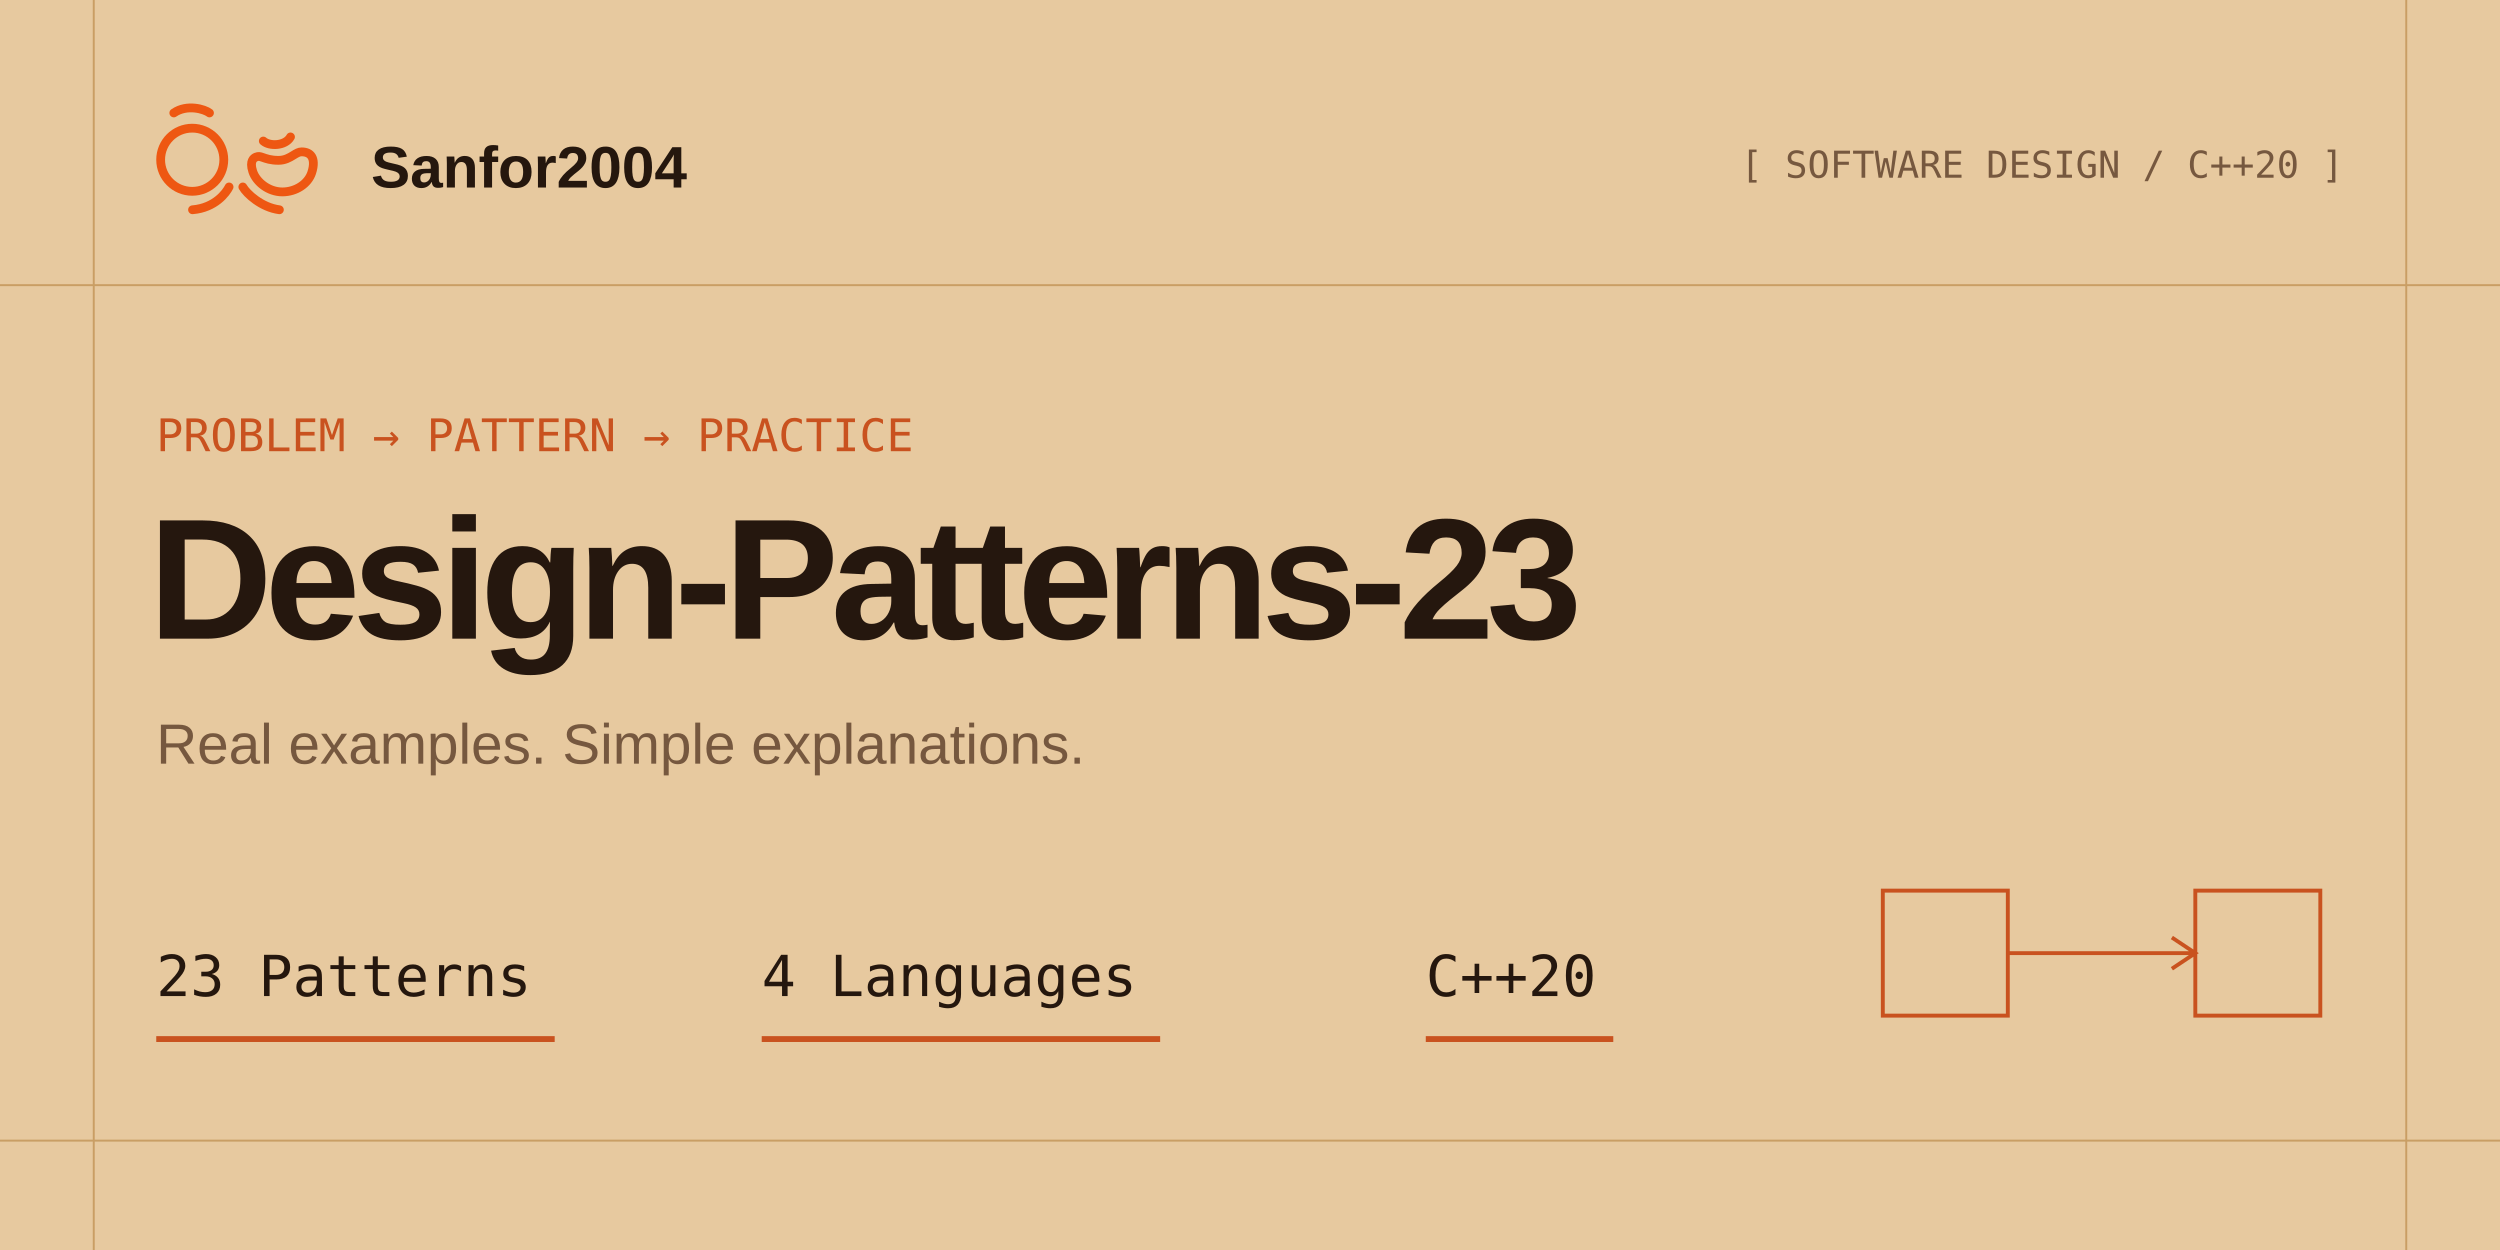
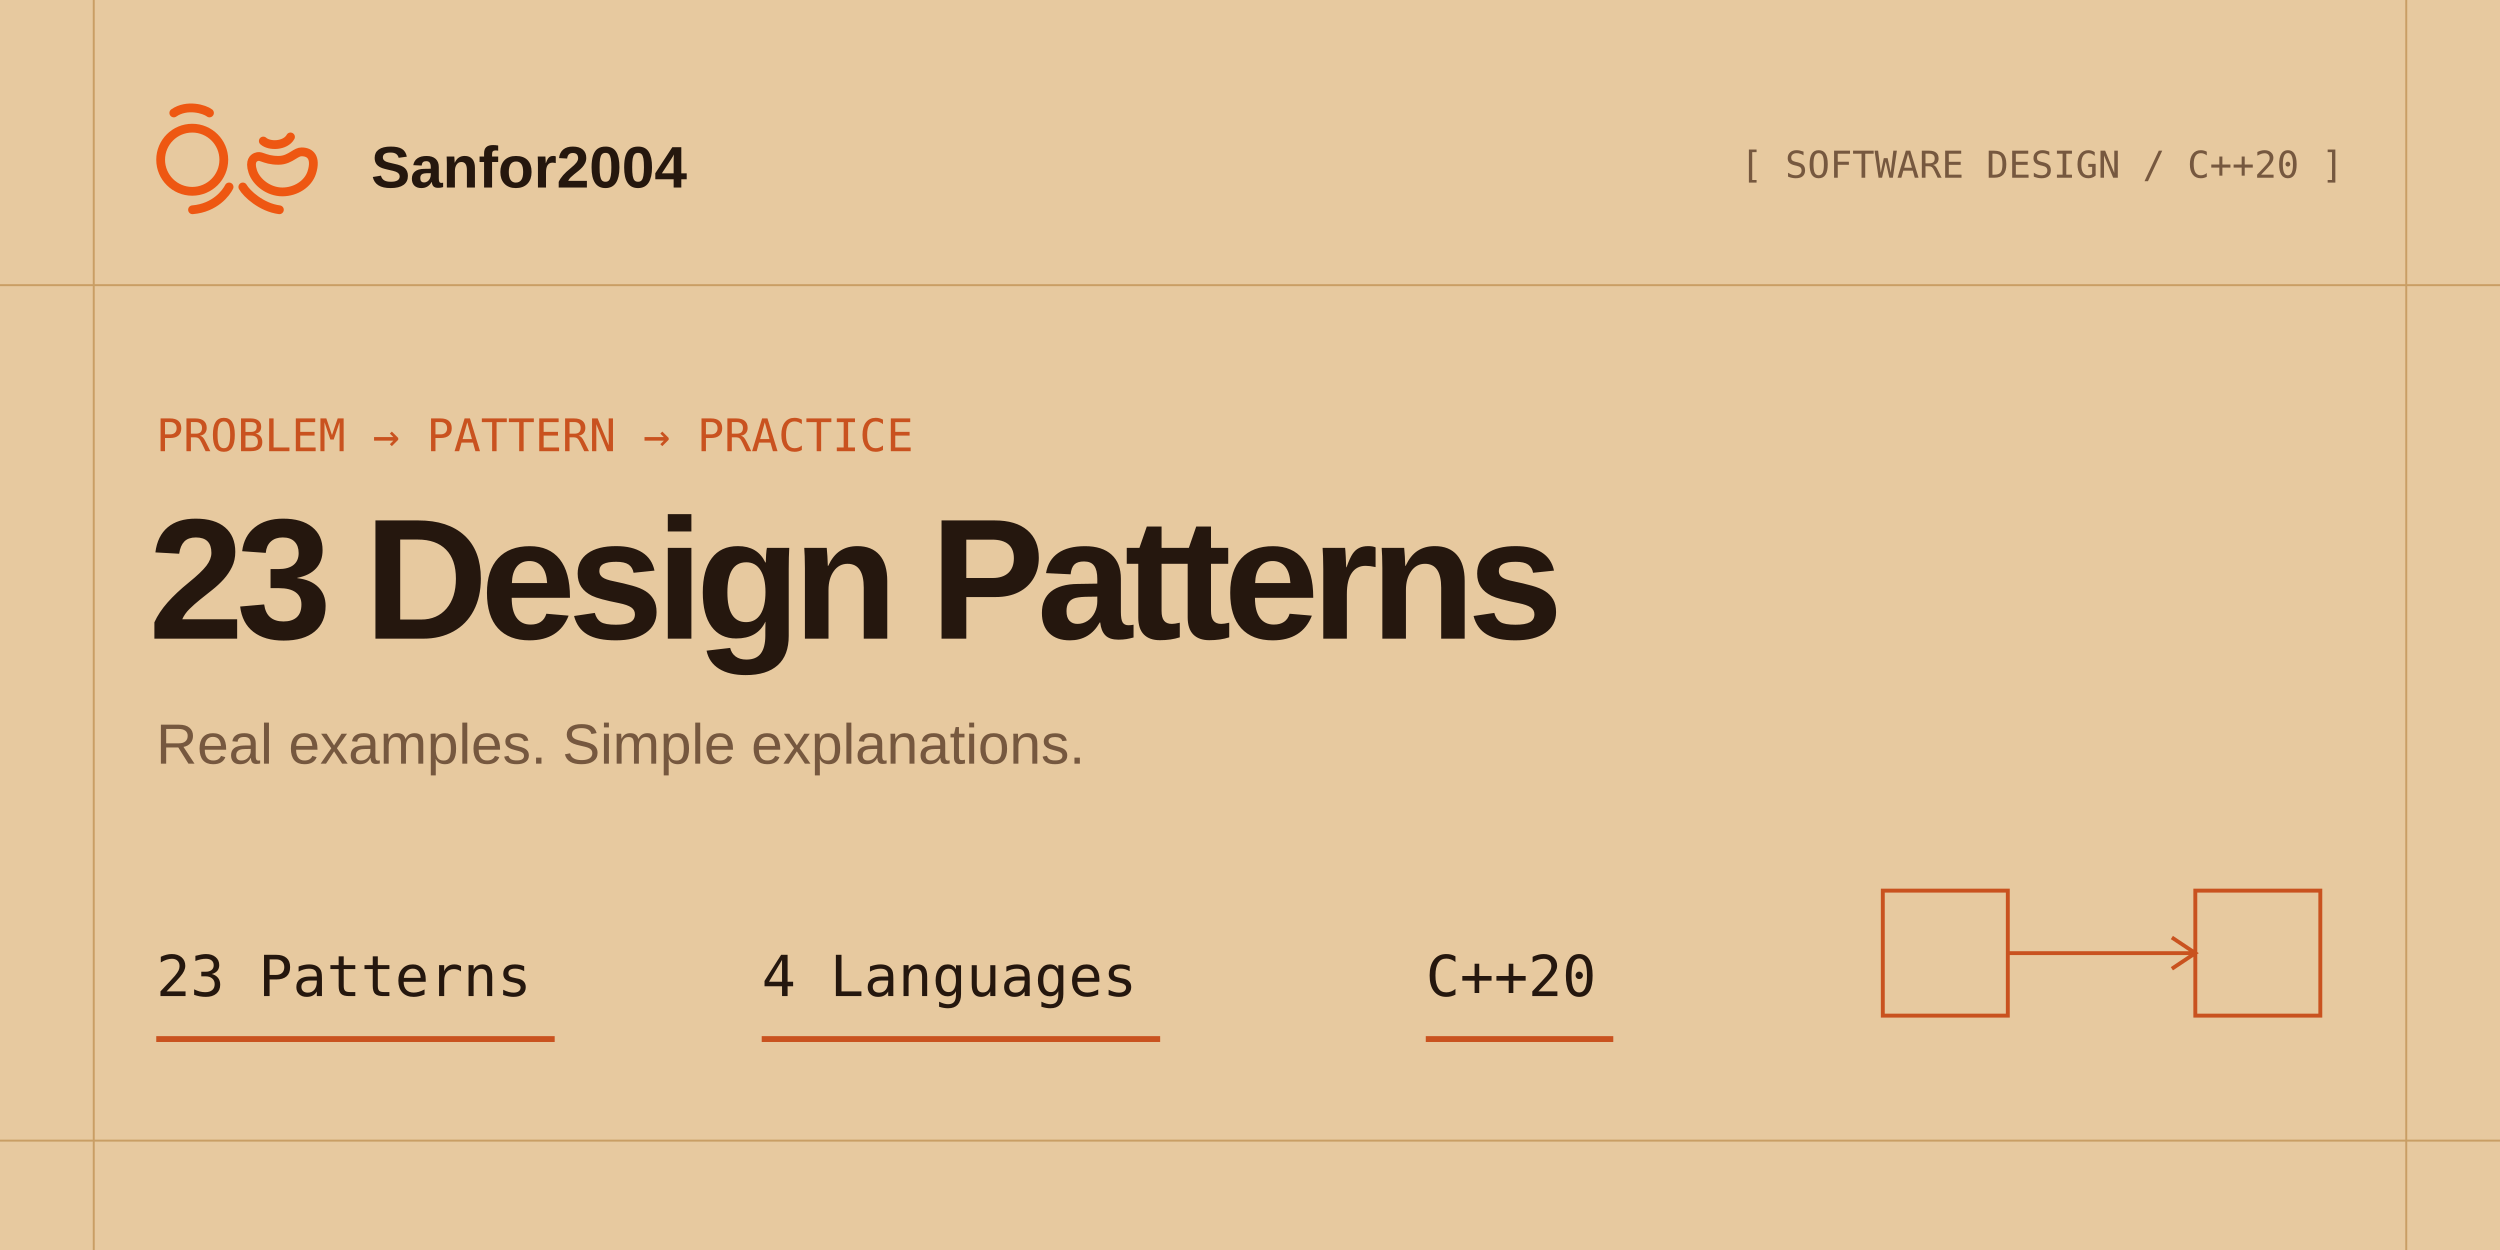
<svg xmlns="http://www.w3.org/2000/svg" width="1280" height="640" viewBox="0 0 1280 640" role="img" aria-labelledby="title desc">
  <rect width="1280" height="640" fill="#e7c99f" />
  <g stroke="#c99e64" stroke-width="1">
    <path d="M48 0V640M1232 0V640M0 146H1280M0 584H1280" />
  </g>
  <g transform="translate(80 53) scale(1.5)" fill="none">
    <path d="M24.86 28.479C23.894 30.442 20.127 35.627 12.38 36.266M29.552 28.479C30.816 30.741 35.882 35.467 42.032 36.266M18.17 3.22C16.54 1.922 10.463 0.105 5.99 3.22M36.54 12.804C38.637 14.701 44.128 14.501 45.825 11.406" stroke="#EE5712" stroke-width="3" stroke-linecap="round" stroke-linejoin="round" />
    <path d="M12.28 8.414C18.234 8.414 23.06 13.241 23.06 19.195C23.059 25.148 18.234 29.974 12.28 29.974C6.327 29.974 1.5 25.148 1.5 19.195C1.5 13.241 6.327 8.414 12.28 8.414Z" stroke="#EE5712" stroke-width="3" />
    <path d="M49.619 16.501C51.333 16.501 52.469 17.136 53.063 18.114C53.685 19.136 53.946 20.907 53.062 23.621C51.832 27.392 47.718 30.174 43.029 30.174C38.394 30.173 34.163 26.884 32.944 23.213C32.313 21.312 32.477 20.161 32.763 19.505C33.05 18.844 33.552 18.471 34.002 18.291C34.514 18.086 34.849 18.057 35.121 18.078C35.435 18.102 35.763 18.198 36.325 18.394C37.469 18.793 39.042 19.396 41.731 19.396C43.934 19.396 45.497 18.46 46.688 17.725C47.95 16.946 48.675 16.501 49.619 16.501Z" stroke="#EE5712" stroke-width="3" />
  </g>
  <text x="190" y="96" fill="#25170e" font-family="Arial, sans-serif" font-size="30" font-weight="700">Sanfor2004</text>
  <text x="1200" y="91" text-anchor="end" fill="#76583f" font-family="Consolas, monospace" font-size="19">[ SOFTWARE DESIGN / C++20 ]</text>
  <text x="80" y="231" fill="#c9521f" font-family="Consolas, monospace" font-size="23">PROBLEM → PATTERN → PRACTICE</text>
-   <text x="76" y="327" fill="#25170e" font-family="Arial, sans-serif" font-size="88" font-weight="800" letter-spacing="-4">Design-Patterns-23</text>
+   <text x="76" y="327" fill="#25170e" font-family="Arial, sans-serif" font-size="88" font-weight="800" letter-spacing="-4">23 Design Patterns</text>
  <text x="80" y="391" fill="#76583f" font-family="Arial, sans-serif" font-size="29">Real examples. Simple explanations.</text>
  <g fill="#25170e" font-family="Consolas, monospace" font-size="29">
    <text x="80" y="510">23 Patterns</text>
    <text x="390" y="510">4 Languages</text>
    <text x="730" y="510">C++20</text>
  </g>
  <g stroke="#c9521f" stroke-width="3">
    <path d="M80 532H284M390 532H594M730 532H826" />
  </g>
  <g fill="none" stroke="#c9521f" stroke-width="2">
    <path d="M964 456h64v64h-64zM1124 456h64v64h-64zM1028 488h96m-12-8 12 8-12 8" />
  </g>
</svg>
